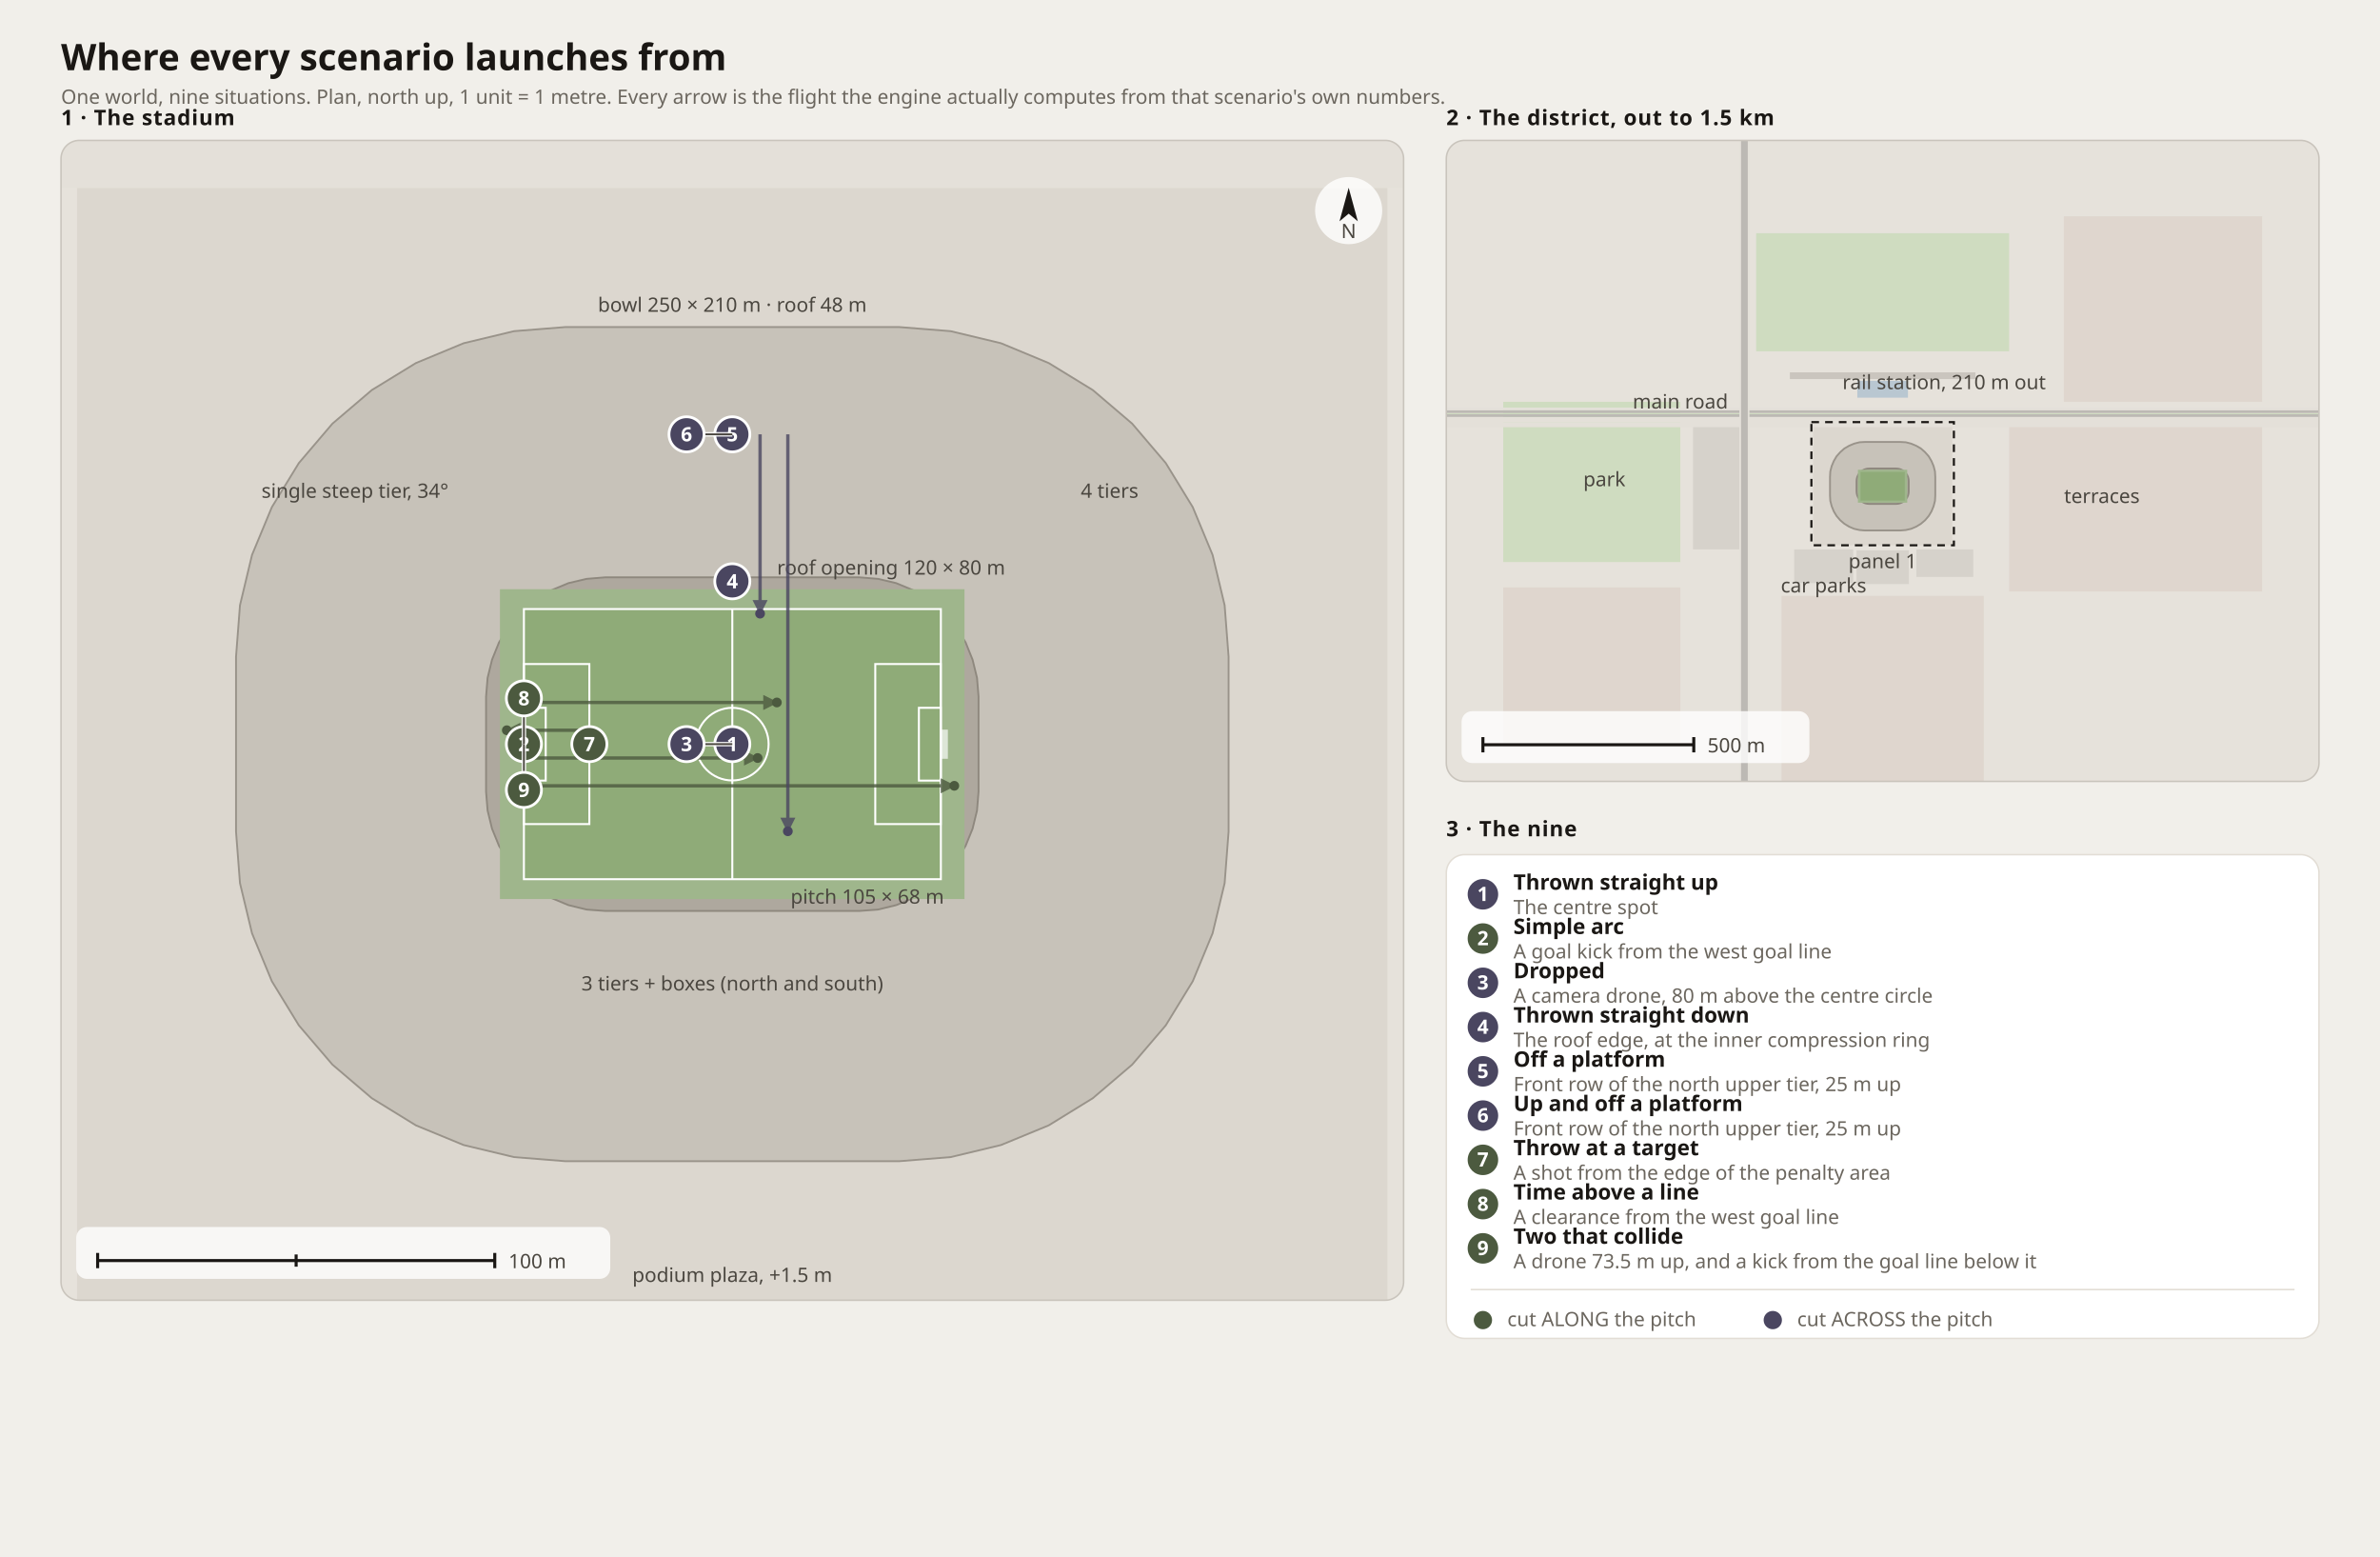
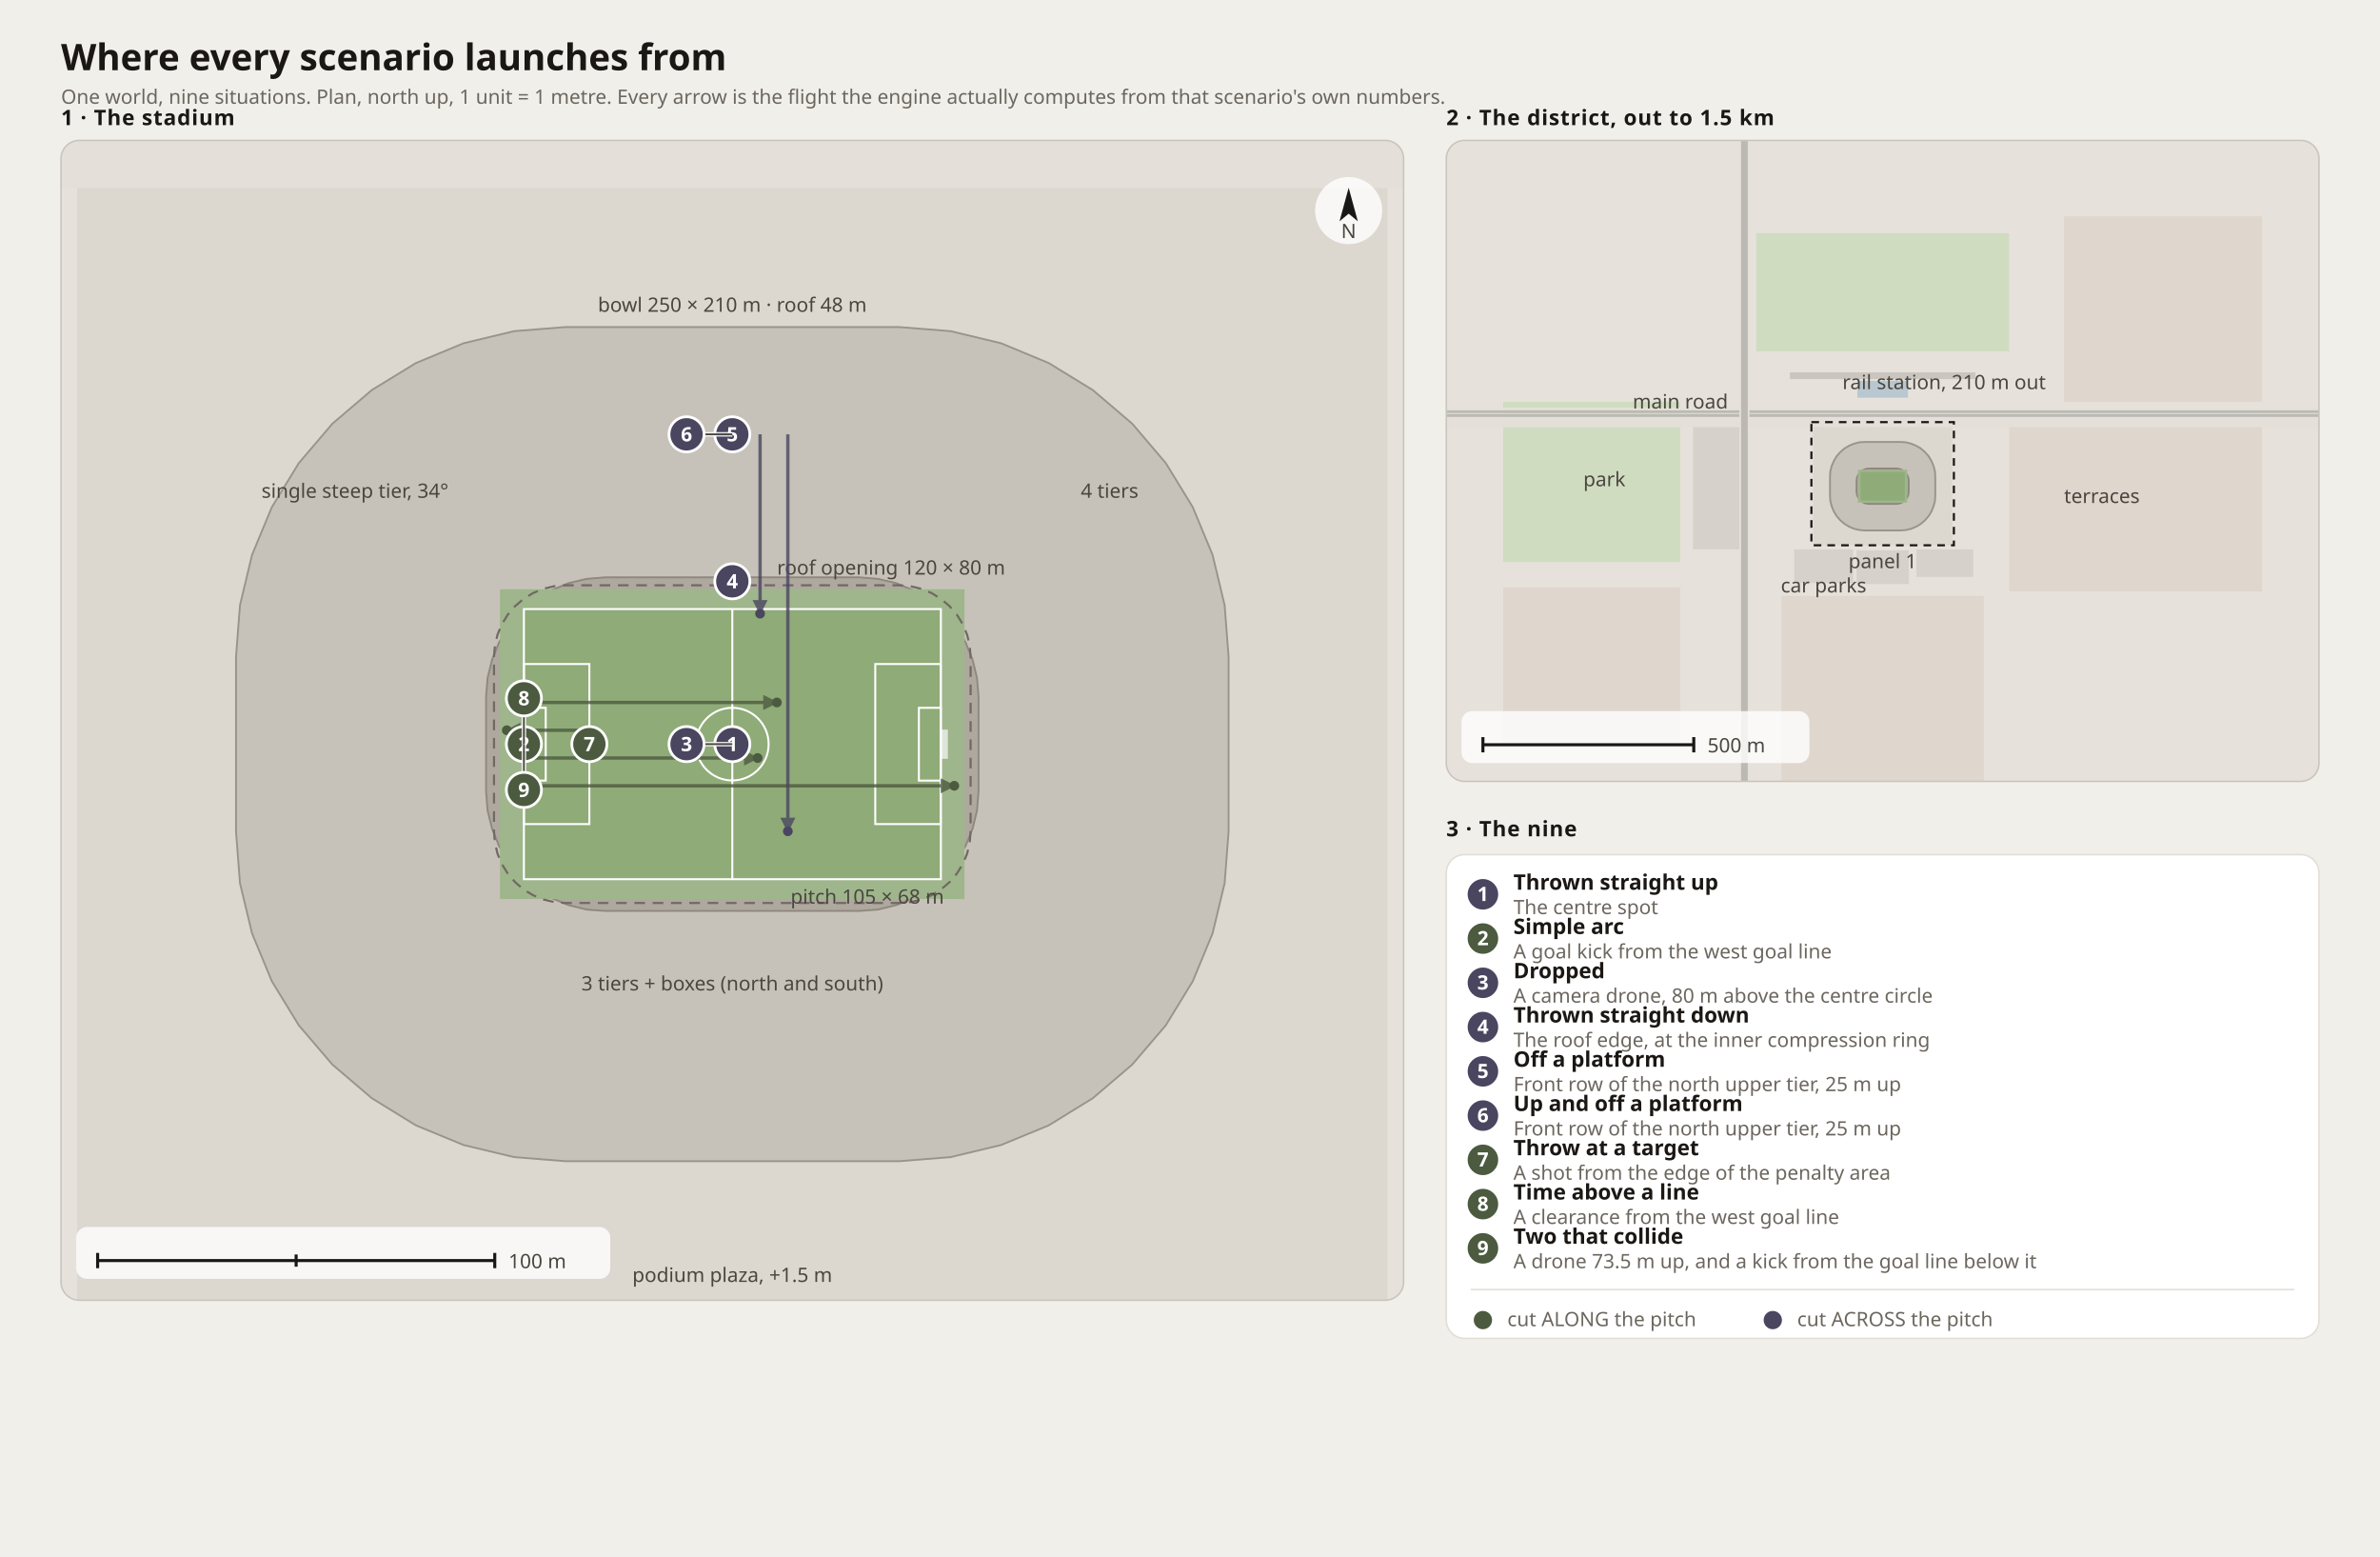
<svg xmlns="http://www.w3.org/2000/svg" width="1560" height="1020" viewBox="0 0 1560 1020" font-family="Instrument Sans, system-ui, sans-serif">
  <style>
 .t{font-size:24px;font-weight:600;fill:#1a1714}
 .h{font-size:14px;font-weight:600;fill:#1a1714;letter-spacing:.04em;text-transform:uppercase}
 .s{font-size:13px;fill:#6b665e}
 .l{font-size:13px;fill:#4a463f}
 .n{font-size:13px;font-weight:700;fill:#fff}
 .k{font-size:14px;font-weight:600;fill:#1a1714}
 .km{font-size:13px;fill:#6b665e}
</style>
  <rect width="100%" height="100%" fill="#f1efea" />
  <defs>
    <marker id="ax" viewBox="0 0 10 10" refX="9" refY="5" markerWidth="4.5" markerHeight="4.5" orient="auto">
      <path d="M0 0 L10 5 L0 10 z" fill="#4c5a3f" />
    </marker>
    <marker id="az" viewBox="0 0 10 10" refX="9" refY="5" markerWidth="4.5" markerHeight="4.5" orient="auto">
      <path d="M0 0 L10 5 L0 10 z" fill="#4a4660" />
    </marker>
  </defs>
  <text class="t" x="40" y="46">Where every scenario launches from</text>
  <text class="s" x="40" y="68">One world, nine situations. Plan, north up, 1 unit = 1 metre. Every arrow is the flight the engine actually computes from that scenario's own numbers.</text>
  <clipPath id="clip4092">
    <rect x="40" y="92" width="880" height="760" rx="12" />
  </clipPath>
  <g clip-path="url(#clip4092)">
    <rect x="40" y="92" width="880" height="760" fill="#e6e2db" />
    <rect x="-1862.5" y="-32.9" width="1093.2" height="989.0" fill="#cfdcc0" opacity="1" />
    <rect x="-300.8" y="-1074.0" width="1561.6" height="728.8" fill="#cfdcc0" opacity="1" />
    <rect x="1260.8" y="97.2" width="1561.6" height="1041.1" fill="#dfd6ce" opacity="1" />
    <rect x="-144.7" y="1164.3" width="1249.3" height="1145.2" fill="#dfd6ce" opacity="1" />
    <rect x="-1862.5" y="1112.3" width="1093.2" height="989.0" fill="#dfd6ce" opacity="1" />
    <rect x="1599.2" y="-1178.1" width="1223.3" height="1145.2" fill="#dfd6ce" opacity="1" />
    <rect x="-66.6" y="878.0" width="364.4" height="208.2" fill="#d6d2cb" opacity="1" />
    <rect x="688.2" y="878.0" width="351.4" height="169.2" fill="#d6d2cb" opacity="1" />
    <rect x="-691.2" y="97.2" width="286.3" height="780.8" fill="#d6d2cb" opacity="1" />
    <rect x="318.6" y="883.2" width="322.7" height="208.2" fill="#d6d2cb" opacity="1" />
    <rect x="-7328.2" y="92.0" width="15616.4" height="31.2" fill="#e4e0d9" opacity="1" />
    <rect x="-7328.2" y="60.8" width="15616.4" height="31.2" fill="#e4e0d9" opacity="1" />
    <rect x="-7328.2" y="42.5" width="15616.4" height="18.2" fill="#bcb9b4" opacity="1" />
    <rect x="-7328.2" y="36.3" width="15616.4" height="6.2" fill="#cfdcc0" opacity="1" />
    <rect x="-7328.2" y="18.1" width="15616.4" height="18.2" fill="#bcb9b4" opacity="1" />
    <rect x="-7328.2" y="2.5" width="15616.4" height="15.6" fill="#e4e0d9" opacity="1" />
    <rect x="-404.9" y="-7320.6" width="62.5" height="15616.4" fill="#e4e0d9" opacity="1" />
    <rect x="-394.5" y="-7320.6" width="41.6" height="15616.4" fill="#bcb9b4" opacity="1" />
    <rect x="-92.6" y="-215.1" width="1145.2" height="41.6" fill="#cac5be" opacity="1" />
    <rect x="323.8" y="-163.1" width="312.3" height="104.1" fill="#b9c7d1" opacity="1" />
    <rect x="50.5" y="123.2" width="858.9" height="728.8" fill="#dcd7cf" opacity="1" />
    <path d="M805.3 544.9 L802.7 578.7 L794.8 611.6 L781.8 643.0 L764.1 671.9 L742.1 697.6 L716.3 719.6 L687.4 737.4 L656.1 750.3 L623.1 758.2 L589.3 760.9 L370.7 760.9 L336.9 758.2 L303.9 750.3 L272.6 737.4 L243.7 719.6 L217.9 697.6 L195.9 671.9 L178.2 643.0 L165.2 611.6 L157.3 578.7 L154.7 544.9 L154.7 430.4 L157.3 396.6 L165.2 363.6 L178.2 332.3 L195.9 303.4 L217.9 277.6 L243.7 255.6 L272.6 237.9 L303.9 224.9 L336.9 217.0 L370.7 214.3 L589.3 214.3 L623.1 217.0 L656.1 224.9 L687.4 237.9 L716.3 255.6 L742.1 277.6 L764.1 303.4 L781.8 332.3 L794.8 363.6 L802.7 396.6 L805.3 430.4 Z" fill="#c7c2b9" stroke="#99938a" stroke-width="1.2" />
    <path d="M641.4 518.8 L640.4 531.1 L637.5 543.0 L632.9 554.3 L626.5 564.7 L618.5 574.1 L609.2 582.0 L598.7 588.4 L587.4 593.1 L575.5 596.0 L563.3 596.9 L396.7 596.9 L384.5 596.0 L372.6 593.1 L361.3 588.4 L350.8 582.0 L341.5 574.1 L333.5 564.7 L327.1 554.3 L322.5 543.0 L319.6 531.1 L318.6 518.8 L318.6 456.4 L319.6 444.2 L322.5 432.3 L327.1 420.9 L333.5 410.5 L341.5 401.2 L350.8 393.2 L361.3 386.8 L372.6 382.1 L384.5 379.3 L396.7 378.3 L563.3 378.3 L575.5 379.3 L587.4 382.1 L598.7 386.8 L609.2 393.2 L618.5 401.2 L626.5 410.5 L632.9 420.9 L637.5 432.3 L640.4 444.2 L641.4 456.4 Z" fill="#aea89e" stroke="#8e887e" stroke-width="1.2" />
    <rect x="327.7" y="386.1" width="304.5" height="203.0" fill="#9fb68c" opacity="1" />
    <rect x="343.4" y="399.1" width="273.3" height="177.0" fill="#8fab78" opacity="1" />
    <rect x="343.4" y="399.1" width="273.3" height="177.0" fill="none" stroke="#fff" stroke-width="1.3" />
    <line x1="480.0" y1="399.1" x2="480.0" y2="576.1" stroke="#fff" stroke-width="1.3" />
    <circle cx="480.0" cy="487.6" r="23.8" fill="none" stroke="#fff" stroke-width="1.3" />
    <rect x="343.4" y="435.1" width="42.9" height="104.9" fill="none" stroke="#fff" stroke-width="1.3" />
    <rect x="343.4" y="463.8" width="14.3" height="47.7" fill="none" stroke="#fff" stroke-width="1.3" />
    <rect x="338.7" y="478.1" width="4.7" height="19.1" fill="#fff" opacity="0.65" />
    <rect x="573.7" y="435.1" width="42.9" height="104.9" fill="none" stroke="#fff" stroke-width="1.3" />
    <rect x="602.3" y="463.8" width="14.3" height="47.7" fill="none" stroke="#fff" stroke-width="1.3" />
    <rect x="616.6" y="478.1" width="4.7" height="19.1" fill="#fff" opacity="0.65" />
-     <ellipse cx="480.0" cy="487.6" rx="NaN" ry="NaN" fill="none" stroke="#6f6a62" stroke-dasharray="7 5" stroke-width="1.4" />
+     <path d="M636.2 544.9 L635.6 552.2 L633.9 559.4 L631.1 566.1 L627.2 572.4 L622.4 578.0 L616.9 582.8 L610.6 586.6 L603.8 589.4 L596.6 591.1 L589.3 591.7 L370.7 591.7 L363.4 591.1 L356.2 589.4 L349.4 586.6 L343.1 582.8 L337.6 578.0 L332.8 572.4 L328.9 566.1 L326.1 559.4 L324.4 552.2 L323.8 544.9 L323.8 430.4 L324.4 423.0 L326.1 415.9 L328.9 409.1 L332.8 402.8 L337.6 397.2 L343.1 392.5 L349.4 388.6 L356.2 385.8 L363.4 384.1 L370.7 383.5 L589.3 383.5 L596.6 384.1 L603.8 385.8 L610.6 388.6 L616.9 392.5 L622.4 397.2 L627.2 402.8 L631.1 409.1 L633.9 415.9 L635.6 423.0 L636.2 430.4 Z" fill="none" stroke="#6f6a62" stroke-dasharray="7 5" stroke-width="1.4" />
  </g>
  <rect x="40" y="92" width="880" height="760" fill="none" stroke="#c9c4bc" rx="12" />
  <text class="h" x="40" y="82">1 · The stadium</text>
  <clipPath id="clip94892">
    <rect x="948" y="92" width="572" height="420" rx="12" />
  </clipPath>
  <g clip-path="url(#clip94892)">
    <rect x="948" y="92" width="572" height="420" fill="#e6e2db" />
    <rect x="985.3" y="263.3" width="116.1" height="105.0" fill="#cfdcc0" opacity="1" />
    <rect x="1151.1" y="152.8" width="165.8" height="77.4" fill="#cfdcc0" opacity="1" />
    <rect x="1316.9" y="277.1" width="165.8" height="110.5" fill="#dfd6ce" opacity="1" />
    <rect x="1167.7" y="390.4" width="132.6" height="121.6" fill="#dfd6ce" opacity="1" />
    <rect x="985.3" y="384.9" width="116.1" height="105.0" fill="#dfd6ce" opacity="1" />
    <rect x="1352.8" y="141.7" width="129.9" height="121.6" fill="#dfd6ce" opacity="1" />
    <rect x="1176.0" y="360.0" width="38.7" height="22.1" fill="#d6d2cb" opacity="1" />
    <rect x="1256.1" y="360.0" width="37.3" height="18.0" fill="#d6d2cb" opacity="1" />
    <rect x="1109.7" y="277.1" width="30.4" height="82.9" fill="#d6d2cb" opacity="1" />
    <rect x="1216.9" y="360.6" width="34.3" height="22.1" fill="#d6d2cb" opacity="1" />
    <rect x="405.1" y="276.6" width="1657.9" height="3.3" fill="#e4e0d9" opacity="1" />
    <rect x="405.1" y="273.3" width="1657.9" height="3.3" fill="#e4e0d9" opacity="1" />
    <rect x="405.1" y="271.3" width="1657.9" height="1.9" fill="#bcb9b4" opacity="1" />
    <rect x="405.1" y="270.7" width="1657.9" height="0.7" fill="#cfdcc0" opacity="1" />
    <rect x="405.1" y="268.7" width="1657.9" height="1.9" fill="#bcb9b4" opacity="1" />
    <rect x="405.1" y="267.1" width="1657.9" height="1.7" fill="#e4e0d9" opacity="1" />
    <rect x="1140.1" y="-510.4" width="6.6" height="1657.9" fill="#e4e0d9" opacity="1" />
    <rect x="1141.2" y="-510.4" width="4.4" height="1657.9" fill="#bcb9b4" opacity="1" />
    <rect x="1173.2" y="244.0" width="121.6" height="4.4" fill="#cac5be" opacity="1" />
    <rect x="1217.4" y="249.5" width="33.2" height="11.1" fill="#b9c7d1" opacity="1" />
    <rect x="1188.4" y="279.9" width="91.2" height="77.4" fill="#dcd7cf" opacity="1" />
    <path d="M1268.5 324.7 L1268.3 328.2 L1267.4 331.7 L1266.0 335.1 L1264.2 338.1 L1261.8 340.9 L1259.1 343.2 L1256.0 345.1 L1252.7 346.5 L1249.2 347.3 L1245.6 347.6 L1222.4 347.6 L1218.8 347.3 L1215.3 346.5 L1212.0 345.1 L1208.9 343.2 L1206.2 340.9 L1203.8 338.1 L1202.0 335.1 L1200.6 331.7 L1199.7 328.2 L1199.5 324.7 L1199.5 312.5 L1199.7 308.9 L1200.6 305.4 L1202.0 302.1 L1203.8 299.0 L1206.2 296.3 L1208.9 293.9 L1212.0 292.1 L1215.3 290.7 L1218.8 289.8 L1222.4 289.6 L1245.6 289.6 L1249.2 289.8 L1252.7 290.7 L1256.0 292.1 L1259.1 293.9 L1261.8 296.3 L1264.2 299.0 L1266.0 302.1 L1267.4 305.4 L1268.3 308.9 L1268.5 312.5 Z" fill="#c7c2b9" stroke="#99938a" stroke-width="1.2" />
    <path d="M1251.1 321.9 L1251.0 323.2 L1250.7 324.5 L1250.2 325.7 L1249.5 326.8 L1248.7 327.8 L1247.7 328.6 L1246.6 329.3 L1245.4 329.8 L1244.1 330.1 L1242.8 330.2 L1225.2 330.2 L1223.9 330.1 L1222.6 329.8 L1221.4 329.3 L1220.3 328.6 L1219.3 327.8 L1218.5 326.8 L1217.8 325.7 L1217.3 324.5 L1217.0 323.2 L1216.9 321.9 L1216.9 315.3 L1217.0 314.0 L1217.3 312.7 L1217.8 311.5 L1218.5 310.4 L1219.3 309.4 L1220.3 308.6 L1221.4 307.9 L1222.6 307.4 L1223.9 307.1 L1225.2 307.0 L1242.8 307.0 L1244.1 307.1 L1245.4 307.4 L1246.6 307.9 L1247.7 308.6 L1248.7 309.4 L1249.5 310.4 L1250.2 311.5 L1250.7 312.7 L1251.0 314.0 L1251.1 315.3 Z" fill="#aea89e" stroke="#8e887e" stroke-width="1.2" />
    <rect x="1217.8" y="307.8" width="32.3" height="21.6" fill="#9fb68c" opacity="1" />
    <rect x="1219.5" y="309.2" width="29.0" height="18.8" fill="#8fab78" opacity="1" />
  </g>
  <rect x="948" y="92" width="572" height="420" fill="none" stroke="#c9c4bc" rx="12" />
  <text class="h" x="948" y="82">2 · The district, out to 1.5 km</text>
  <rect x="1187.3" y="276.6" width="93.4" height="80.7" fill="none" stroke="#1a1714" stroke-width="1.4" stroke-dasharray="5 4" />
  <text class="l" x="1234.0" y="372.3" text-anchor="middle">panel 1</text>
  <text class="l" x="1274.3" y="255.0" text-anchor="middle">rail station, 210 m out</text>
  <text class="l" x="1101.4" y="267.7" text-anchor="middle">main road</text>
  <text class="l" x="1051.6" y="318.6" text-anchor="middle">park</text>
  <text class="l" x="1195.3" y="388.2" text-anchor="middle">car parks</text>
  <text class="l" x="1377.7" y="329.6" text-anchor="middle">terraces</text>
  <text class="l" x="568.5" y="592.1" text-anchor="middle">pitch 105 × 68 m</text>
  <text class="l" x="584.1" y="376.5" text-anchor="middle" fill="#6f6a62">roof opening 120 × 80 m</text>
  <text class="l" x="480.0" y="204.3" text-anchor="middle">bowl 250 × 210 m · roof 48 m</text>
  <text class="l" x="480.0" y="840.0" text-anchor="middle">podium plaza, +1.5 m</text>
  <text class="l" x="232.7" y="326.2" text-anchor="middle">single steep tier, 34°</text>
  <text class="l" x="727.3" y="326.2" text-anchor="middle">4 tiers</text>
  <text class="l" x="480.0" y="649.0" text-anchor="middle">3 tiers + boxes (north and south)</text>
  <circle cx="480.0" cy="487.6" r="4" fill="#ffffff" stroke="#1a1714" stroke-width="1.6" />
  <line x1="343.4" y1="460.3" x2="509.2" y2="460.3" stroke="#4c5a3f" stroke-width="2.2" opacity="0.8" marker-end="url(#ax)" />
  <circle cx="509.2" cy="460.3" r="3.2" fill="#4c5a3f" />
  <line x1="343.4" y1="496.7" x2="496.6" y2="496.7" stroke="#4c5a3f" stroke-width="2.2" opacity="0.8" marker-end="url(#ax)" />
  <circle cx="496.6" cy="496.7" r="3.2" fill="#4c5a3f" />
  <line x1="343.4" y1="514.9" x2="625.5" y2="514.9" stroke="#4c5a3f" stroke-width="2.2" opacity="0.8" marker-end="url(#ax)" />
  <circle cx="625.5" cy="514.9" r="3.2" fill="#4c5a3f" />
  <circle cx="343.4" cy="487.6" r="4" fill="#ffffff" stroke="#1a1714" stroke-width="1.6" />
  <circle cx="480.0" cy="380.9" r="4" fill="#ffffff" stroke="#1a1714" stroke-width="1.6" />
  <line x1="498.2" y1="284.6" x2="498.2" y2="402.1" stroke="#4a4660" stroke-width="2.2" opacity="0.8" marker-end="url(#az)" />
  <circle cx="498.2" cy="402.1" r="3.2" fill="#4a4660" />
  <line x1="516.4" y1="284.6" x2="516.4" y2="544.7" stroke="#4a4660" stroke-width="2.2" opacity="0.8" marker-end="url(#az)" />
  <circle cx="516.4" cy="544.7" r="3.2" fill="#4a4660" />
  <circle cx="480.0" cy="284.6" r="4" fill="#ffffff" stroke="#1a1714" stroke-width="1.6" />
  <line x1="386.3" y1="478.5" x2="332.2" y2="478.5" stroke="#4c5a3f" stroke-width="2.2" opacity="0.8" marker-end="url(#ax)" />
  <circle cx="332.2" cy="478.5" r="3.2" fill="#4c5a3f" />
  <circle cx="386.3" cy="487.6" r="4" fill="#ffffff" stroke="#1a1714" stroke-width="1.6" />
  <circle cx="480.0" cy="487.6" r="11.5" fill="#4a4660" stroke="#fff" stroke-width="1.8" />
  <text class="n" x="480.0" y="487.6" text-anchor="middle" dy="4.6">1</text>
  <line x1="480.0" y1="487.6" x2="450.0" y2="487.6" stroke="#ffffff" stroke-width="3" opacity="0.85" />
  <line x1="480.0" y1="487.6" x2="450.0" y2="487.6" stroke="#4a463f" stroke-width="1.2" />
  <circle cx="450.0" cy="487.6" r="11.5" fill="#4a4660" stroke="#fff" stroke-width="1.8" />
  <text class="n" x="450.0" y="487.6" text-anchor="middle" dy="4.6">3</text>
  <circle cx="343.4" cy="487.6" r="11.5" fill="#4c5a3f" stroke="#fff" stroke-width="1.8" />
  <text class="n" x="343.4" y="487.6" text-anchor="middle" dy="4.6">2</text>
  <line x1="343.4" y1="487.6" x2="343.4" y2="457.6" stroke="#ffffff" stroke-width="3" opacity="0.85" />
  <line x1="343.4" y1="487.6" x2="343.4" y2="457.6" stroke="#4a463f" stroke-width="1.2" />
  <circle cx="343.4" cy="457.6" r="11.5" fill="#4c5a3f" stroke="#fff" stroke-width="1.8" />
  <text class="n" x="343.4" y="457.6" text-anchor="middle" dy="4.6">8</text>
  <line x1="343.4" y1="487.6" x2="343.4" y2="517.6" stroke="#ffffff" stroke-width="3" opacity="0.85" />
  <line x1="343.4" y1="487.6" x2="343.4" y2="517.6" stroke="#4a463f" stroke-width="1.2" />
  <circle cx="343.4" cy="517.6" r="11.5" fill="#4c5a3f" stroke="#fff" stroke-width="1.8" />
  <text class="n" x="343.4" y="517.6" text-anchor="middle" dy="4.6">9</text>
  <circle cx="480.0" cy="380.9" r="11.5" fill="#4a4660" stroke="#fff" stroke-width="1.8" />
  <text class="n" x="480.0" y="380.9" text-anchor="middle" dy="4.6">4</text>
  <circle cx="480.0" cy="284.6" r="11.5" fill="#4a4660" stroke="#fff" stroke-width="1.8" />
  <text class="n" x="480.0" y="284.6" text-anchor="middle" dy="4.6">5</text>
  <line x1="480.0" y1="284.6" x2="450.0" y2="284.6" stroke="#ffffff" stroke-width="3" opacity="0.85" />
  <line x1="480.0" y1="284.6" x2="450.0" y2="284.6" stroke="#4a463f" stroke-width="1.2" />
  <circle cx="450.0" cy="284.6" r="11.5" fill="#4a4660" stroke="#fff" stroke-width="1.8" />
  <text class="n" x="450.0" y="284.6" text-anchor="middle" dy="4.6">6</text>
  <circle cx="386.3" cy="487.6" r="11.5" fill="#4c5a3f" stroke="#fff" stroke-width="1.8" />
  <text class="n" x="386.3" y="487.6" text-anchor="middle" dy="4.6">7</text>
  <text class="h" x="948" y="548">3 · The nine</text>
  <rect x="948" y="560" width="572" height="317" fill="#fff" rx="12" stroke="#e2ddd5" />
  <circle cx="972" cy="586" r="10" fill="#4a4660" />
  <text class="n" x="972" y="586" text-anchor="middle" dy="4.4">1</text>
  <text class="k" x="992" y="583">Thrown straight up</text>
  <text class="km" x="992" y="599">The centre spot</text>
  <circle cx="972" cy="615" r="10" fill="#4c5a3f" />
  <text class="n" x="972" y="615" text-anchor="middle" dy="4.4">2</text>
  <text class="k" x="992" y="612">Simple arc</text>
  <text class="km" x="992" y="628">A goal kick from the west goal line</text>
  <circle cx="972" cy="644" r="10" fill="#4a4660" />
  <text class="n" x="972" y="644" text-anchor="middle" dy="4.4">3</text>
  <text class="k" x="992" y="641">Dropped</text>
  <text class="km" x="992" y="657">A camera drone, 80 m above the centre circle</text>
  <circle cx="972" cy="673" r="10" fill="#4a4660" />
  <text class="n" x="972" y="673" text-anchor="middle" dy="4.4">4</text>
  <text class="k" x="992" y="670">Thrown straight down</text>
  <text class="km" x="992" y="686">The roof edge, at the inner compression ring</text>
  <circle cx="972" cy="702" r="10" fill="#4a4660" />
  <text class="n" x="972" y="702" text-anchor="middle" dy="4.4">5</text>
  <text class="k" x="992" y="699">Off a platform</text>
  <text class="km" x="992" y="715">Front row of the north upper tier, 25 m up</text>
  <circle cx="972" cy="731" r="10" fill="#4a4660" />
  <text class="n" x="972" y="731" text-anchor="middle" dy="4.4">6</text>
  <text class="k" x="992" y="728">Up and off a platform</text>
  <text class="km" x="992" y="744">Front row of the north upper tier, 25 m up</text>
  <circle cx="972" cy="760" r="10" fill="#4c5a3f" />
  <text class="n" x="972" y="760" text-anchor="middle" dy="4.4">7</text>
  <text class="k" x="992" y="757">Throw at a target</text>
  <text class="km" x="992" y="773">A shot from the edge of the penalty area</text>
  <circle cx="972" cy="789" r="10" fill="#4c5a3f" />
  <text class="n" x="972" y="789" text-anchor="middle" dy="4.4">8</text>
  <text class="k" x="992" y="786">Time above a line</text>
  <text class="km" x="992" y="802">A clearance from the west goal line</text>
  <circle cx="972" cy="818" r="10" fill="#4c5a3f" />
  <text class="n" x="972" y="818" text-anchor="middle" dy="4.4">9</text>
  <text class="k" x="992" y="815">Two that collide</text>
  <text class="km" x="992" y="831">A drone 73.5 m up, and a kick from the goal line below it</text>
  <line x1="964" y1="845" x2="1504" y2="845" stroke="#e2ddd5" />
  <circle cx="972" cy="865" r="6" fill="#4c5a3f" />
  <text class="km" x="988" y="869">cut ALONG the pitch</text>
  <circle cx="1162" cy="865" r="6" fill="#4a4660" />
  <text class="km" x="1178" y="869">cut ACROSS the pitch</text>
  <g transform="translate(64, 826)">
    <rect x="-14" y="-22" width="350" height="34" fill="#ffffffcc" rx="7" />
    <line x1="0" y1="0" x2="260.3" y2="0" stroke="#1a1714" stroke-width="2" />
    <line x1="0" y1="-5" x2="0" y2="5" stroke="#1a1714" stroke-width="2" />
    <line x1="130.1" y1="-4" x2="130.1" y2="4" stroke="#1a1714" stroke-width="2" />
    <line x1="260.3" y1="-5" x2="260.3" y2="5" stroke="#1a1714" stroke-width="2" />
    <text class="l" x="269.3" y="5">100 m</text>
  </g>
  <g transform="translate(972, 488)">
    <rect x="-14" y="-22" width="228" height="34" fill="#ffffffcc" rx="7" />
    <line x1="0" y1="0" x2="138.2" y2="0" stroke="#1a1714" stroke-width="2" />
    <line x1="0" y1="-5" x2="0" y2="5" stroke="#1a1714" stroke-width="2" />
    <line x1="138.2" y1="-5" x2="138.2" y2="5" stroke="#1a1714" stroke-width="2" />
    <text class="l" x="147.2" y="5">500 m</text>
  </g>
  <g transform="translate(884, 138)">
    <circle r="22" fill="#ffffffcc" />
    <path d="M0 -15 L6 7 L0 2 L-6 7 Z" fill="#1a1714" />
    <text class="l" x="0" y="18" text-anchor="middle">N</text>
  </g>
</svg>
